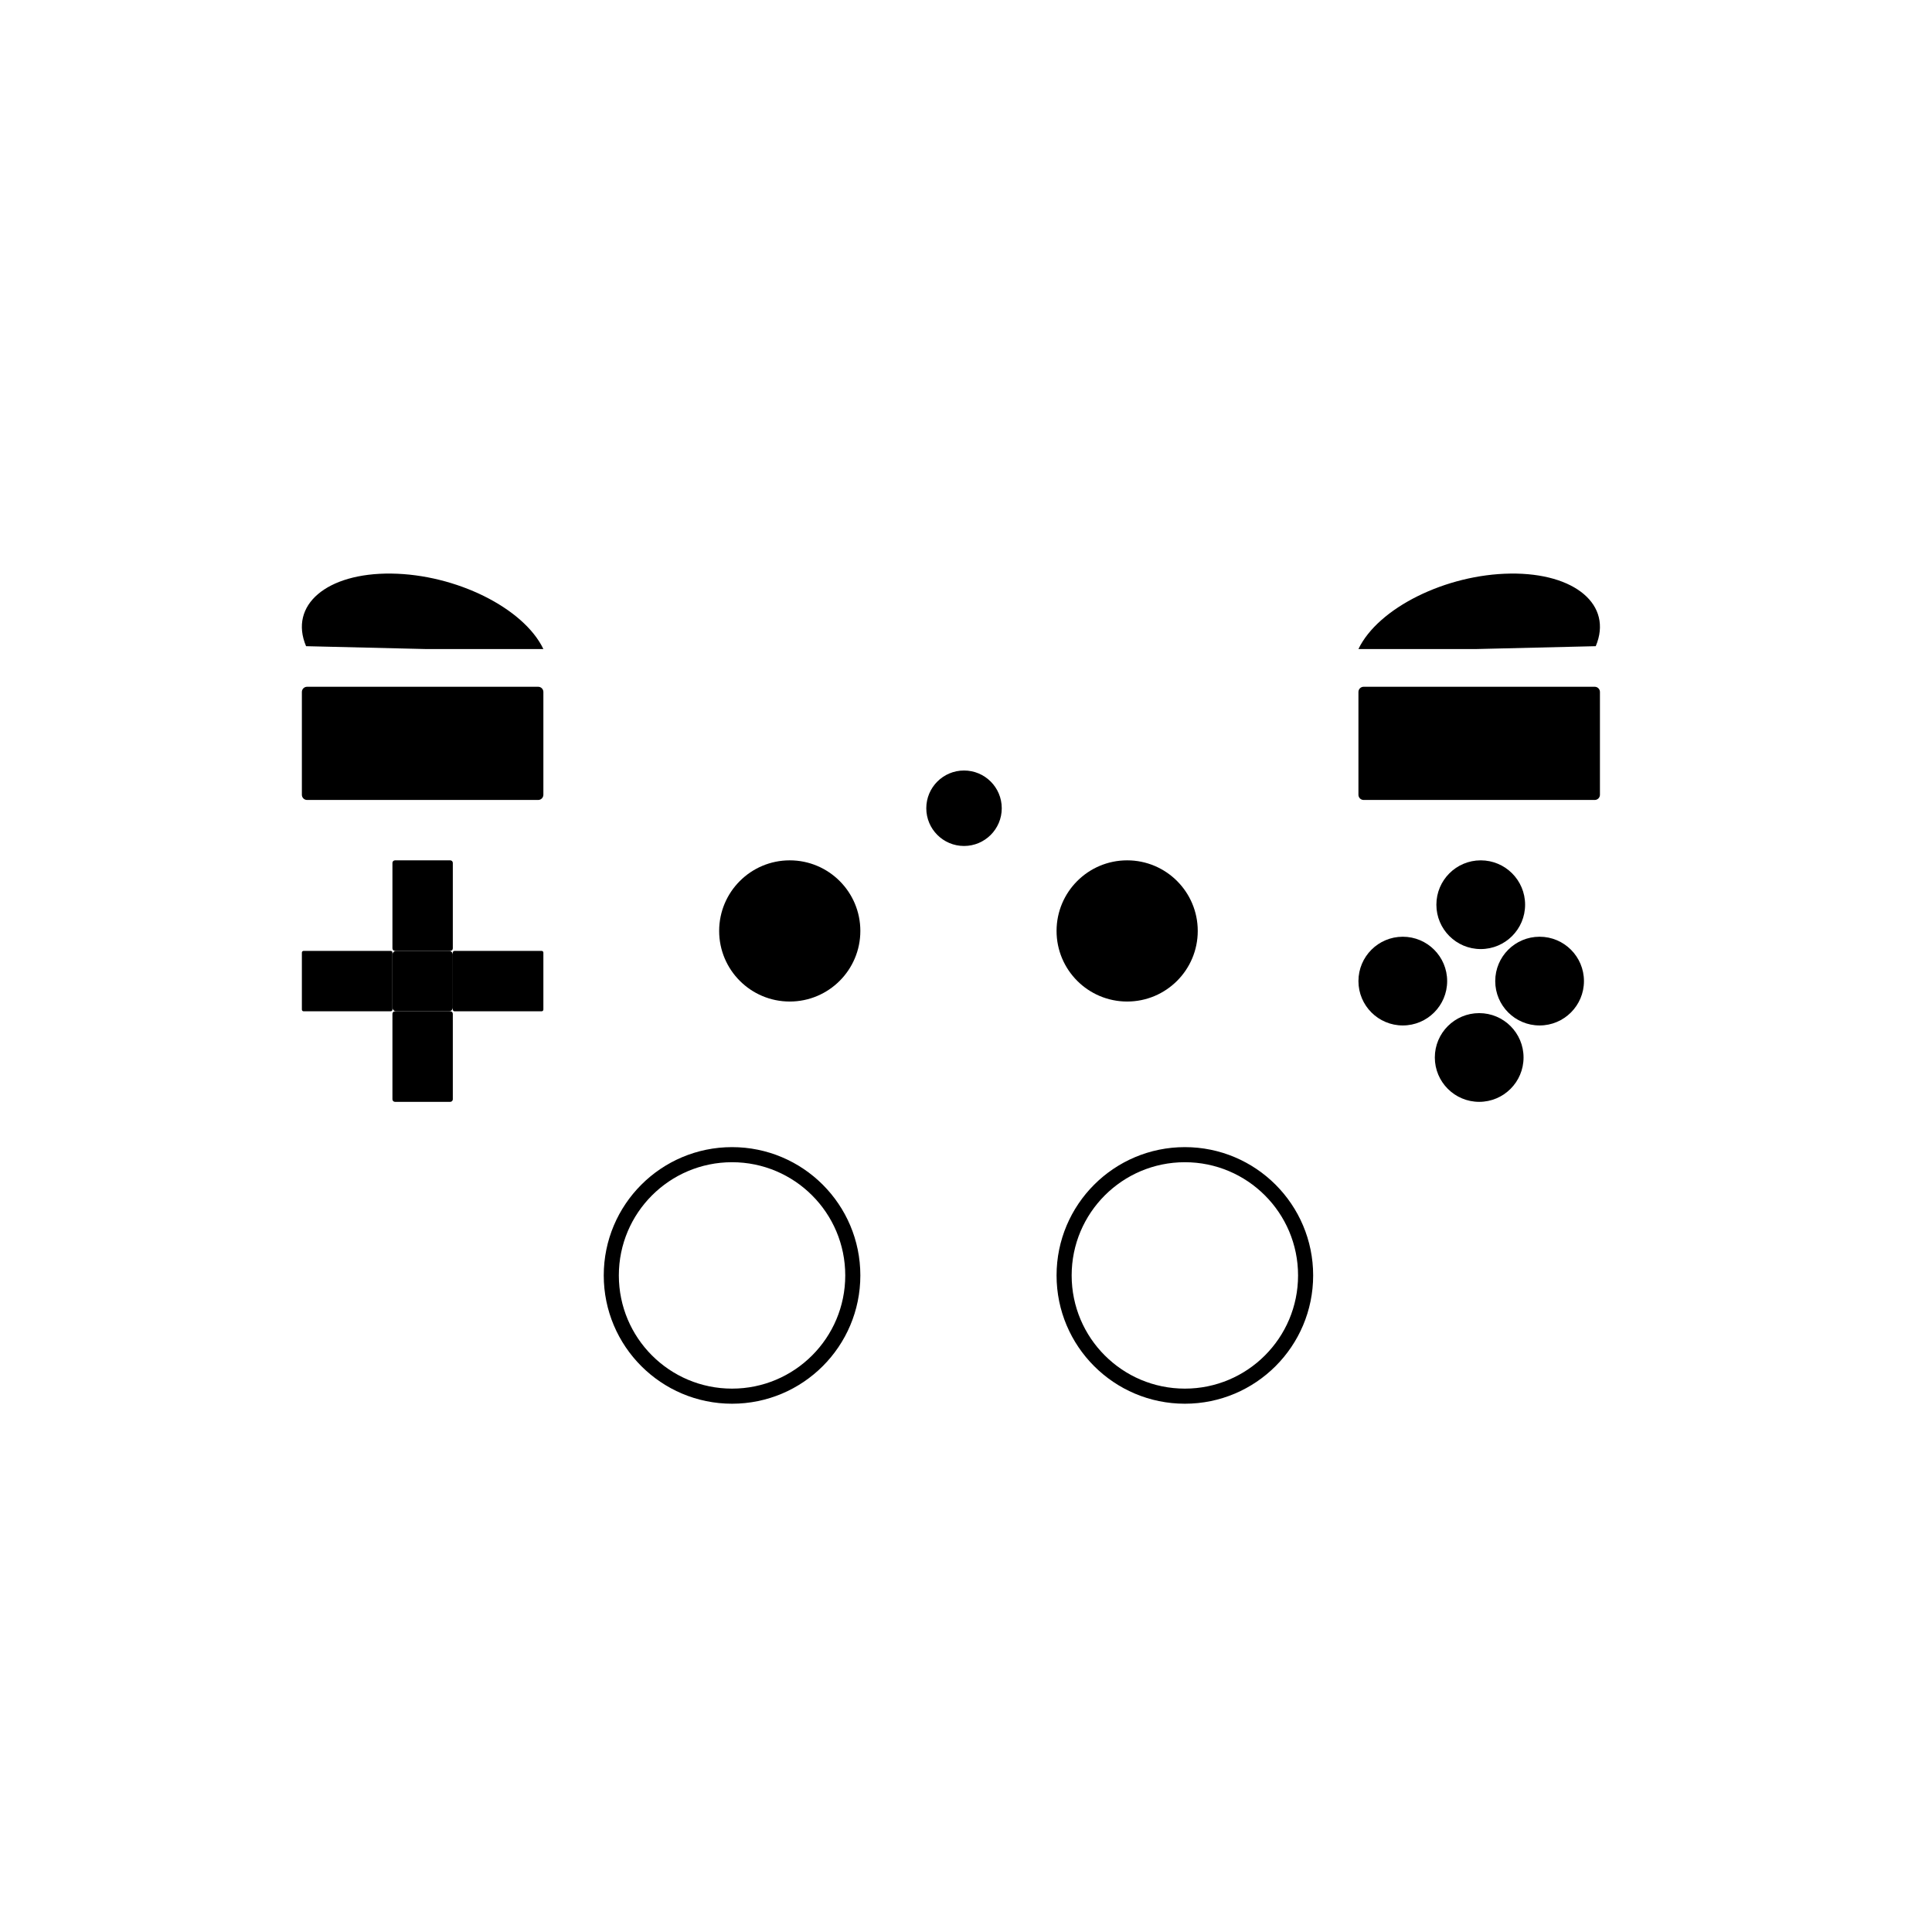
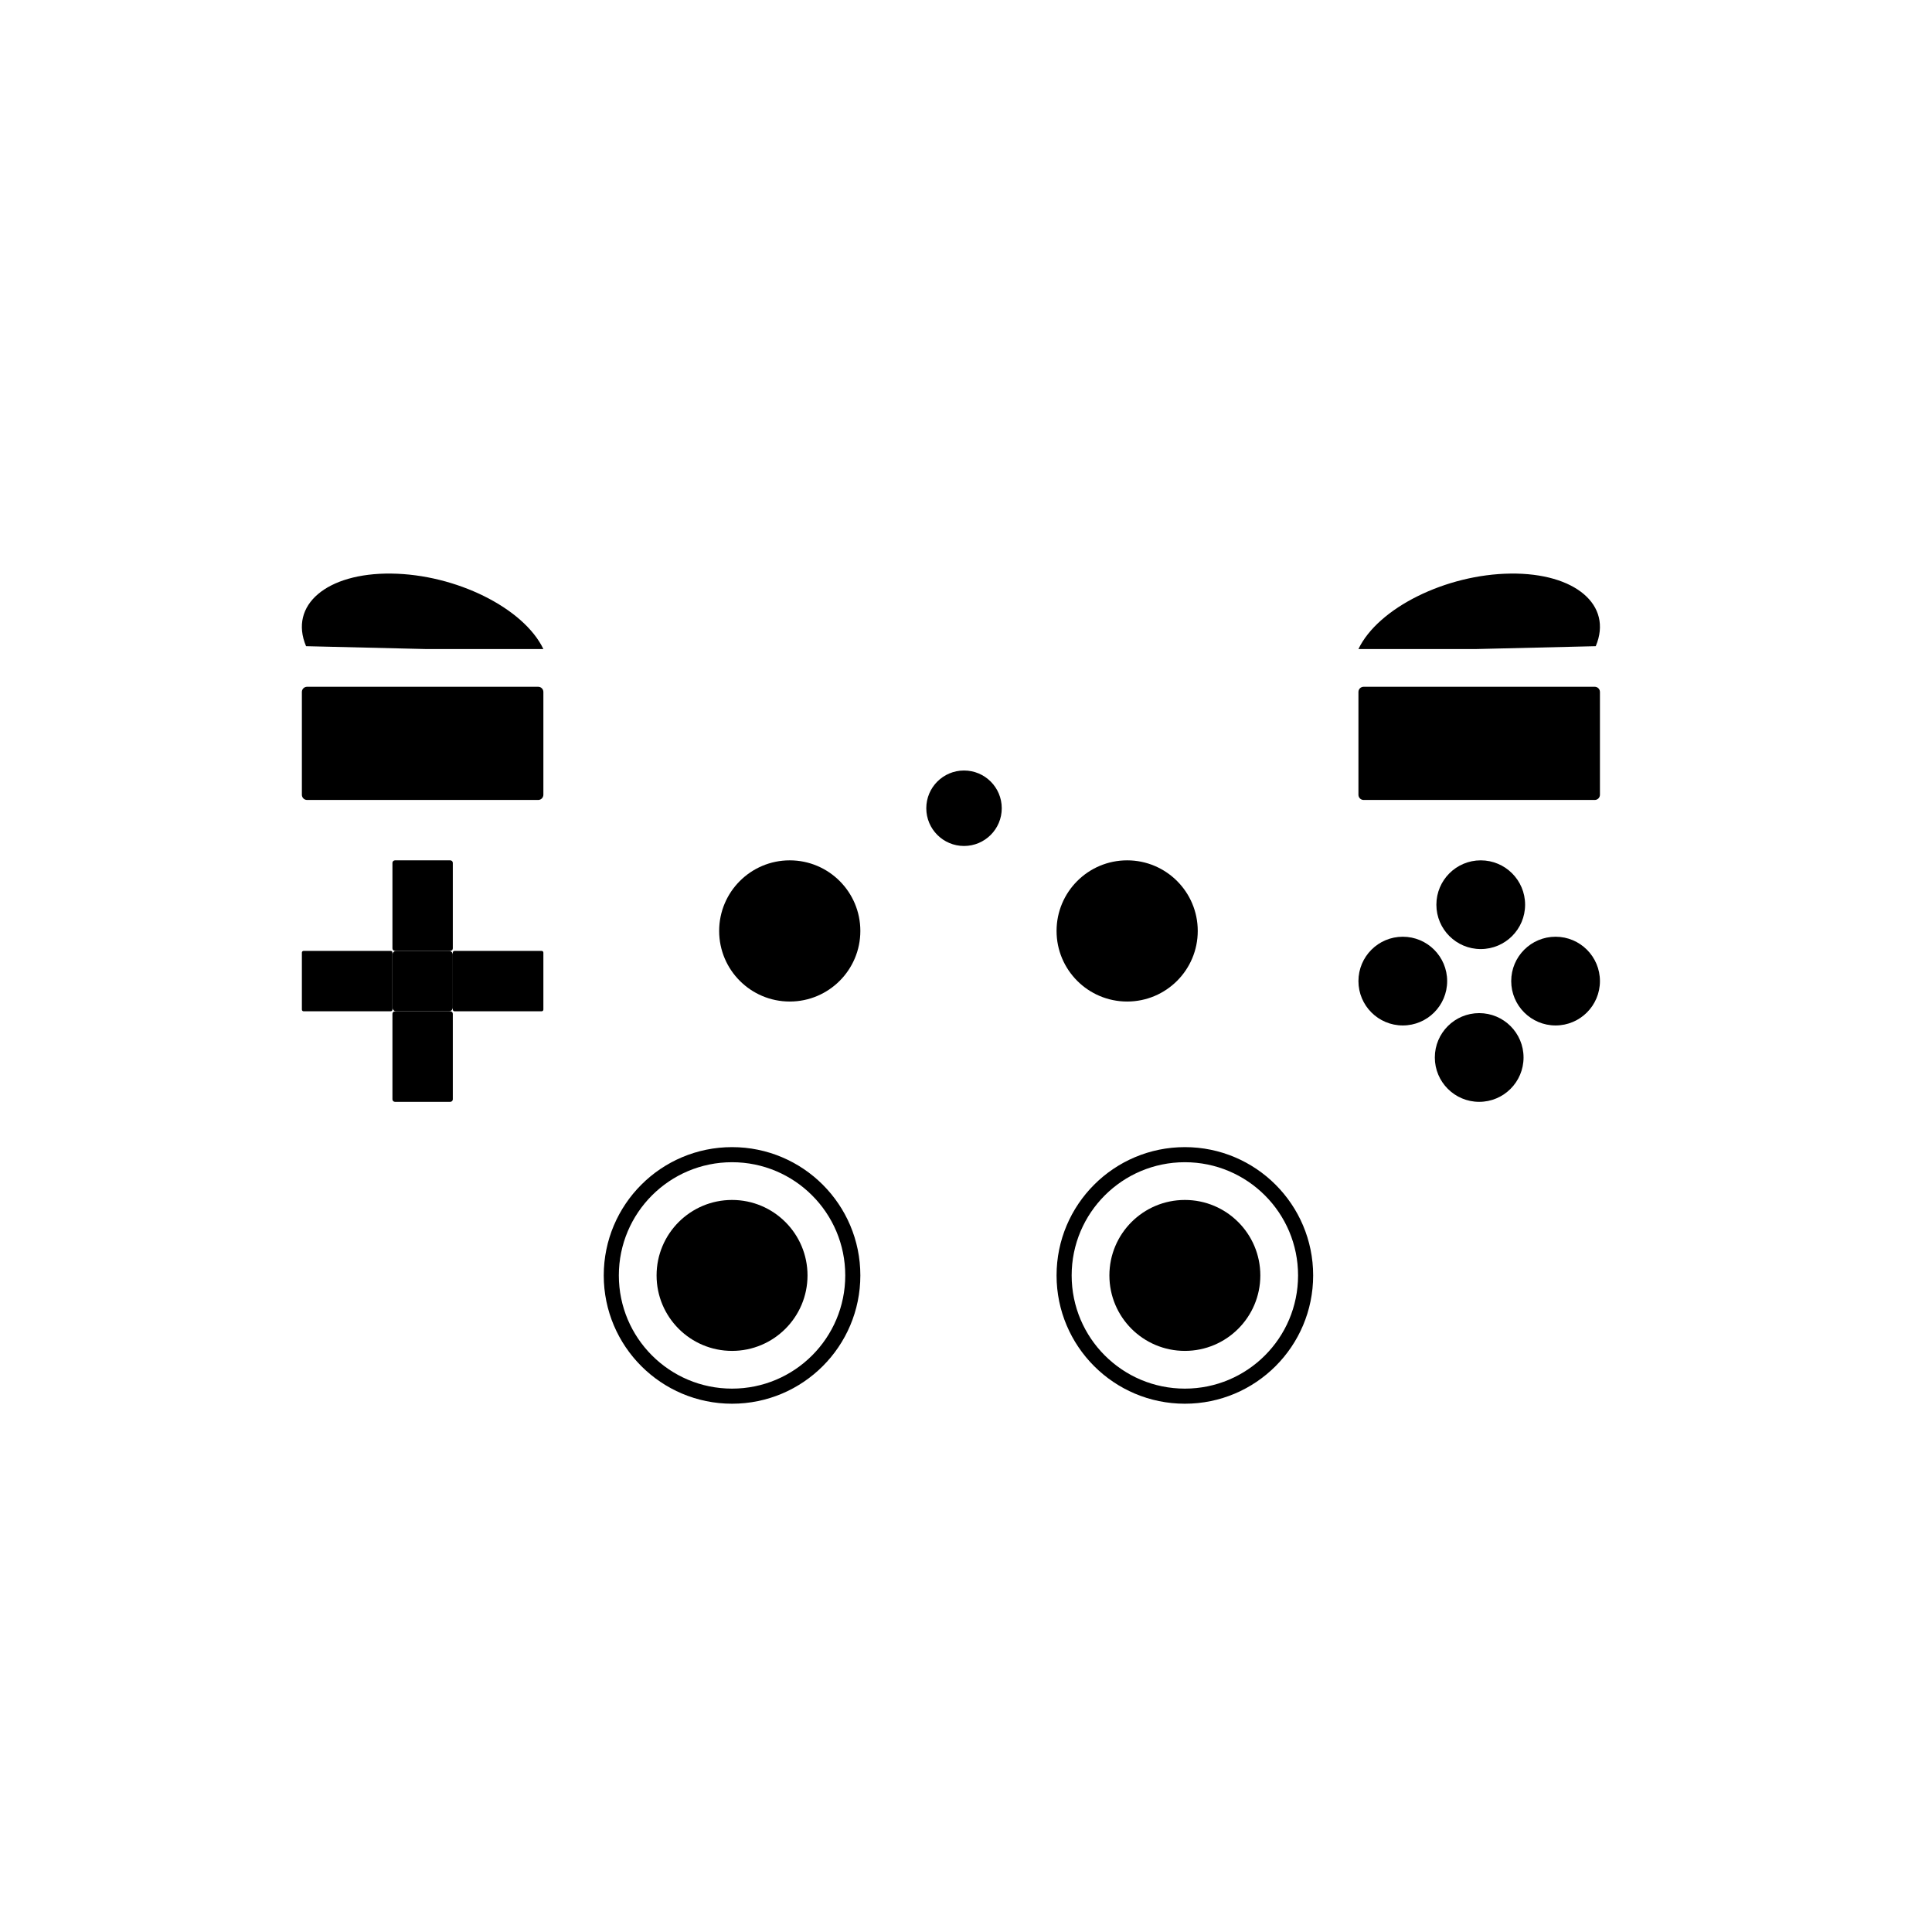
<svg xmlns="http://www.w3.org/2000/svg" xmlns:ns1="http://www.openswatchbook.org/uri/2009/osb" width="128mm" height="128mm" viewBox="0 0 128 128" version="1.1" id="svg8">
  <defs id="defs2">
    <marker style="overflow:visible" id="DistanceEnd" refX="0.0" refY="0.0" orient="auto">
      <g id="g2301" style="stroke:#000000;stroke-opacity:1;fill:#000000;fill-opacity:1">
        <path style="fill:#000000;stroke:#000000;stroke-width:1.15;stroke-linecap:square;stroke-opacity:1;fill-opacity:1" d="M 0,0 L -2,0" id="path2316" />
        <path style="fill:#000000;fill-rule:evenodd;stroke:#000000;stroke-opacity:1;fill-opacity:1" d="M 0,0 L -13,4 L -9,0 -13,-4 L 0,0 z " id="path2312" />
        <path style="fill:#000000;stroke:#000000;stroke-width:1;stroke-linecap:square;stroke-opacity:1;fill-opacity:1" d="M 0,-4 L 0,40" id="path2314" />
      </g>
    </marker>
    <marker orient="auto" refY="0.0" refX="0.0" id="Arrow1Lend" style="overflow:visible;">
      <path id="path983" d="M 0.0,0.0 L 5.0,-5.0 L -12.5,0.0 L 5.0,5.0 L 0.0,0.0 z " style="fill-rule:evenodd;stroke:#000000;stroke-width:1pt;stroke-opacity:1;fill:#000000;fill-opacity:1" transform="scale(0.8) rotate(180) translate(12.5,0)" />
    </marker>
    <linearGradient id="linearGradient948" ns1:paint="solid">
      <stop style="stop-color:#000000;stop-opacity:1;" offset="0" id="stop946" />
    </linearGradient>
  </defs>
  <g id="layer1" transform="translate(0,-169)">
    <ellipse style="opacity:1;fill:#000000;fill-opacity:1;stroke:none;stroke-width:14.345;stroke-miterlimit:4;stroke-dasharray:none;stroke-opacity:1;paint-order:fill markers stroke" id="button_west" cy="234" cx="92.939" rx="2.939" ry="2.939" />
-     <ellipse style="opacity:1;fill:#000000;fill-opacity:1;stroke:none;stroke-width:14.345;stroke-miterlimit:4;stroke-dasharray:none;stroke-opacity:1;paint-order:fill markers stroke" id="button_east" cy="234" cx="102.002" rx="2.939" ry="2.939" />
+     <ellipse style="opacity:1;fill:#000000;fill-opacity:1;stroke:none;stroke-width:14.345;stroke-miterlimit:4;stroke-dasharray:none;stroke-opacity:1;paint-order:fill markers stroke" id="button_east" cy="234" cx="103.061" rx="2.939" ry="2.939" />
    <ellipse style="opacity:1;fill:#000000;fill-opacity:1;stroke:none;stroke-width:14.345;stroke-miterlimit:4;stroke-dasharray:none;stroke-opacity:1;paint-order:fill markers stroke" id="button_south" cy="239.061" cx="98" rx="2.939" ry="2.939" />
    <ellipse style="opacity:1;fill:#000000;fill-opacity:1;stroke:none;stroke-width:14.345;stroke-miterlimit:4;stroke-dasharray:none;stroke-opacity:1;paint-order:fill markers stroke" id="button_north" cy="228.939" cx="98.103" rx="2.939" ry="2.939" />
    <rect style="opacity:1;fill:#000000;fill-opacity:1;stroke:none;stroke-width:13.947;stroke-miterlimit:4;stroke-dasharray:none;stroke-opacity:1;paint-order:fill markers stroke" id="left_bumper" width="16" height="7.5" x="20" y="214.5" ry="0.345" />
    <rect style="opacity:1;fill:#000000;fill-opacity:1;stroke:none;stroke-width:13.947;stroke-miterlimit:4;stroke-dasharray:none;stroke-opacity:1;paint-order:fill markers stroke" id="right_bumper" width="16" height="7.5" x="90" y="214.5" ry="0.345" />
    <path style="opacity:1;fill:#000000;fill-opacity:1;fill-rule:nonzero;stroke:none;stroke-width:14.5;stroke-miterlimit:4;stroke-dasharray:none;stroke-opacity:1;paint-order:fill markers stroke;image-rendering:auto" id="left_trigger" d="m -66.009,-235.266 a 7.819,5.549 0 0 1 -7.671,5.548 7.819,5.549 0 0 1 -7.961,-5.338 l 7.814,-0.21 z" transform="matrix(1,0,-0.4335924,-0.9011091,0,0)" />
    <path style="opacity:1;fill:#000000;fill-opacity:1;fill-rule:nonzero;stroke:none;stroke-width:14.5;stroke-miterlimit:4;stroke-dasharray:none;stroke-opacity:1;paint-order:fill markers stroke" id="right_trigger" d="m -192.009,-235.266 a 7.819,5.549 0 0 1 -7.671,5.548 7.819,5.549 0 0 1 -7.961,-5.338 l 7.814,-0.21 z" transform="matrix(-1,0,0.4335924,-0.9011091,0,0)" />
    <circle style="opacity:1;fill:none;fill-opacity:1;fill-rule:nonzero;stroke:#000000;stroke-width:1;stroke-linecap:square;stroke-linejoin:bevel;stroke-miterlimit:4;stroke-dasharray:none;stroke-opacity:1;paint-order:fill markers stroke" id="left_stick" cx="48.5" cy="253.5" r="8" />
    <circle style="opacity:1;fill:none;fill-opacity:1;fill-rule:nonzero;stroke:#000000;stroke-width:1;stroke-linecap:square;stroke-linejoin:bevel;stroke-miterlimit:4;stroke-dasharray:none;stroke-opacity:1;paint-order:fill markers stroke" id="right_stick" cx="78.5" cy="253.5" r="8" />
    <circle style="opacity:1;fill:#000000;fill-opacity:1;fill-rule:nonzero;stroke:none;stroke-width:1;stroke-linecap:square;stroke-linejoin:bevel;stroke-miterlimit:4;stroke-dasharray:none;stroke-opacity:1;paint-order:fill markers stroke" id="button_middle_left" cx="52.323" cy="230.677" r="4.677" />
    <circle style="opacity:1;fill:#000000;fill-opacity:1;fill-rule:nonzero;stroke:none;stroke-width:1;stroke-linecap:square;stroke-linejoin:bevel;stroke-miterlimit:4;stroke-dasharray:none;stroke-opacity:1;paint-order:fill markers stroke" id="button_middle_right" cx="74.677" cy="230.677" r="4.677" />
    <rect style="opacity:1;fill:#000000;fill-opacity:1;fill-rule:nonzero;stroke:none;stroke-width:0.64;stroke-linecap:square;stroke-linejoin:bevel;stroke-miterlimit:4;stroke-dasharray:none;stroke-opacity:1;paint-order:fill markers stroke" id="dpad_down" width="4" height="6" x="26" y="236" ry="0.169" />
    <rect style="opacity:1;fill:#000000;fill-opacity:1;fill-rule:nonzero;stroke:none;stroke-width:0.64;stroke-linecap:square;stroke-linejoin:bevel;stroke-miterlimit:4;stroke-dasharray:none;stroke-opacity:1;paint-order:fill markers stroke" id="dpad_right" width="6" height="4" x="30" y="232" ry="0.113" />
    <rect style="opacity:1;fill:#000000;fill-opacity:1;fill-rule:nonzero;stroke:none;stroke-width:0.64;stroke-linecap:square;stroke-linejoin:bevel;stroke-miterlimit:4;stroke-dasharray:none;stroke-opacity:1;paint-order:fill markers stroke" id="dpad_up" width="4" height="6" x="26" y="226" ry="0.169" />
    <rect style="opacity:1;fill:#000000;fill-opacity:1;fill-rule:nonzero;stroke:none;stroke-width:0.64;stroke-linecap:square;stroke-linejoin:bevel;stroke-miterlimit:4;stroke-dasharray:none;stroke-opacity:1;paint-order:fill markers stroke" id="dpad_left" width="6" height="4" x="20" y="232" ry="0.113" />
    <rect style="opacity:1;fill:#000000;fill-opacity:1;fill-rule:nonzero;stroke:none;stroke-width:1;stroke-linecap:square;stroke-linejoin:bevel;stroke-miterlimit:4;stroke-dasharray:none;stroke-opacity:1;paint-order:fill markers stroke" id="rect899" width="4" height="4" x="26" y="232" ry="0.253" />
    <circle style="opacity:1;fill:#000000;fill-opacity:1;fill-rule:nonzero;stroke:none;stroke-width:0.535;stroke-linecap:square;stroke-linejoin:bevel;stroke-miterlimit:4;stroke-dasharray:none;stroke-opacity:1;paint-order:fill markers stroke" id="button_middle" cx="63.869" cy="222.548" r="2.5" />
+     <circle style="opacity:1;fill:#000000;fill-opacity:1;fill-rule:nonzero;stroke:#000000;stroke-width:1.182;stroke-linecap:square;stroke-linejoin:bevel;stroke-miterlimit:4;stroke-dasharray:none;stroke-opacity:1;paint-order:fill markers stroke" id="stick_left_analog" cx="48.5" cy="253.5" r="4.409" />
+     <circle style="opacity:1;fill:#000000;fill-opacity:1;fill-rule:nonzero;stroke:#000000;stroke-width:1.182;stroke-linecap:square;stroke-linejoin:bevel;stroke-miterlimit:4;stroke-dasharray:none;stroke-opacity:1;paint-order:fill markers stroke" id="stick_right_analog" cx="78.5" cy="253.5" r="4.409" />
  </g>
</svg>
